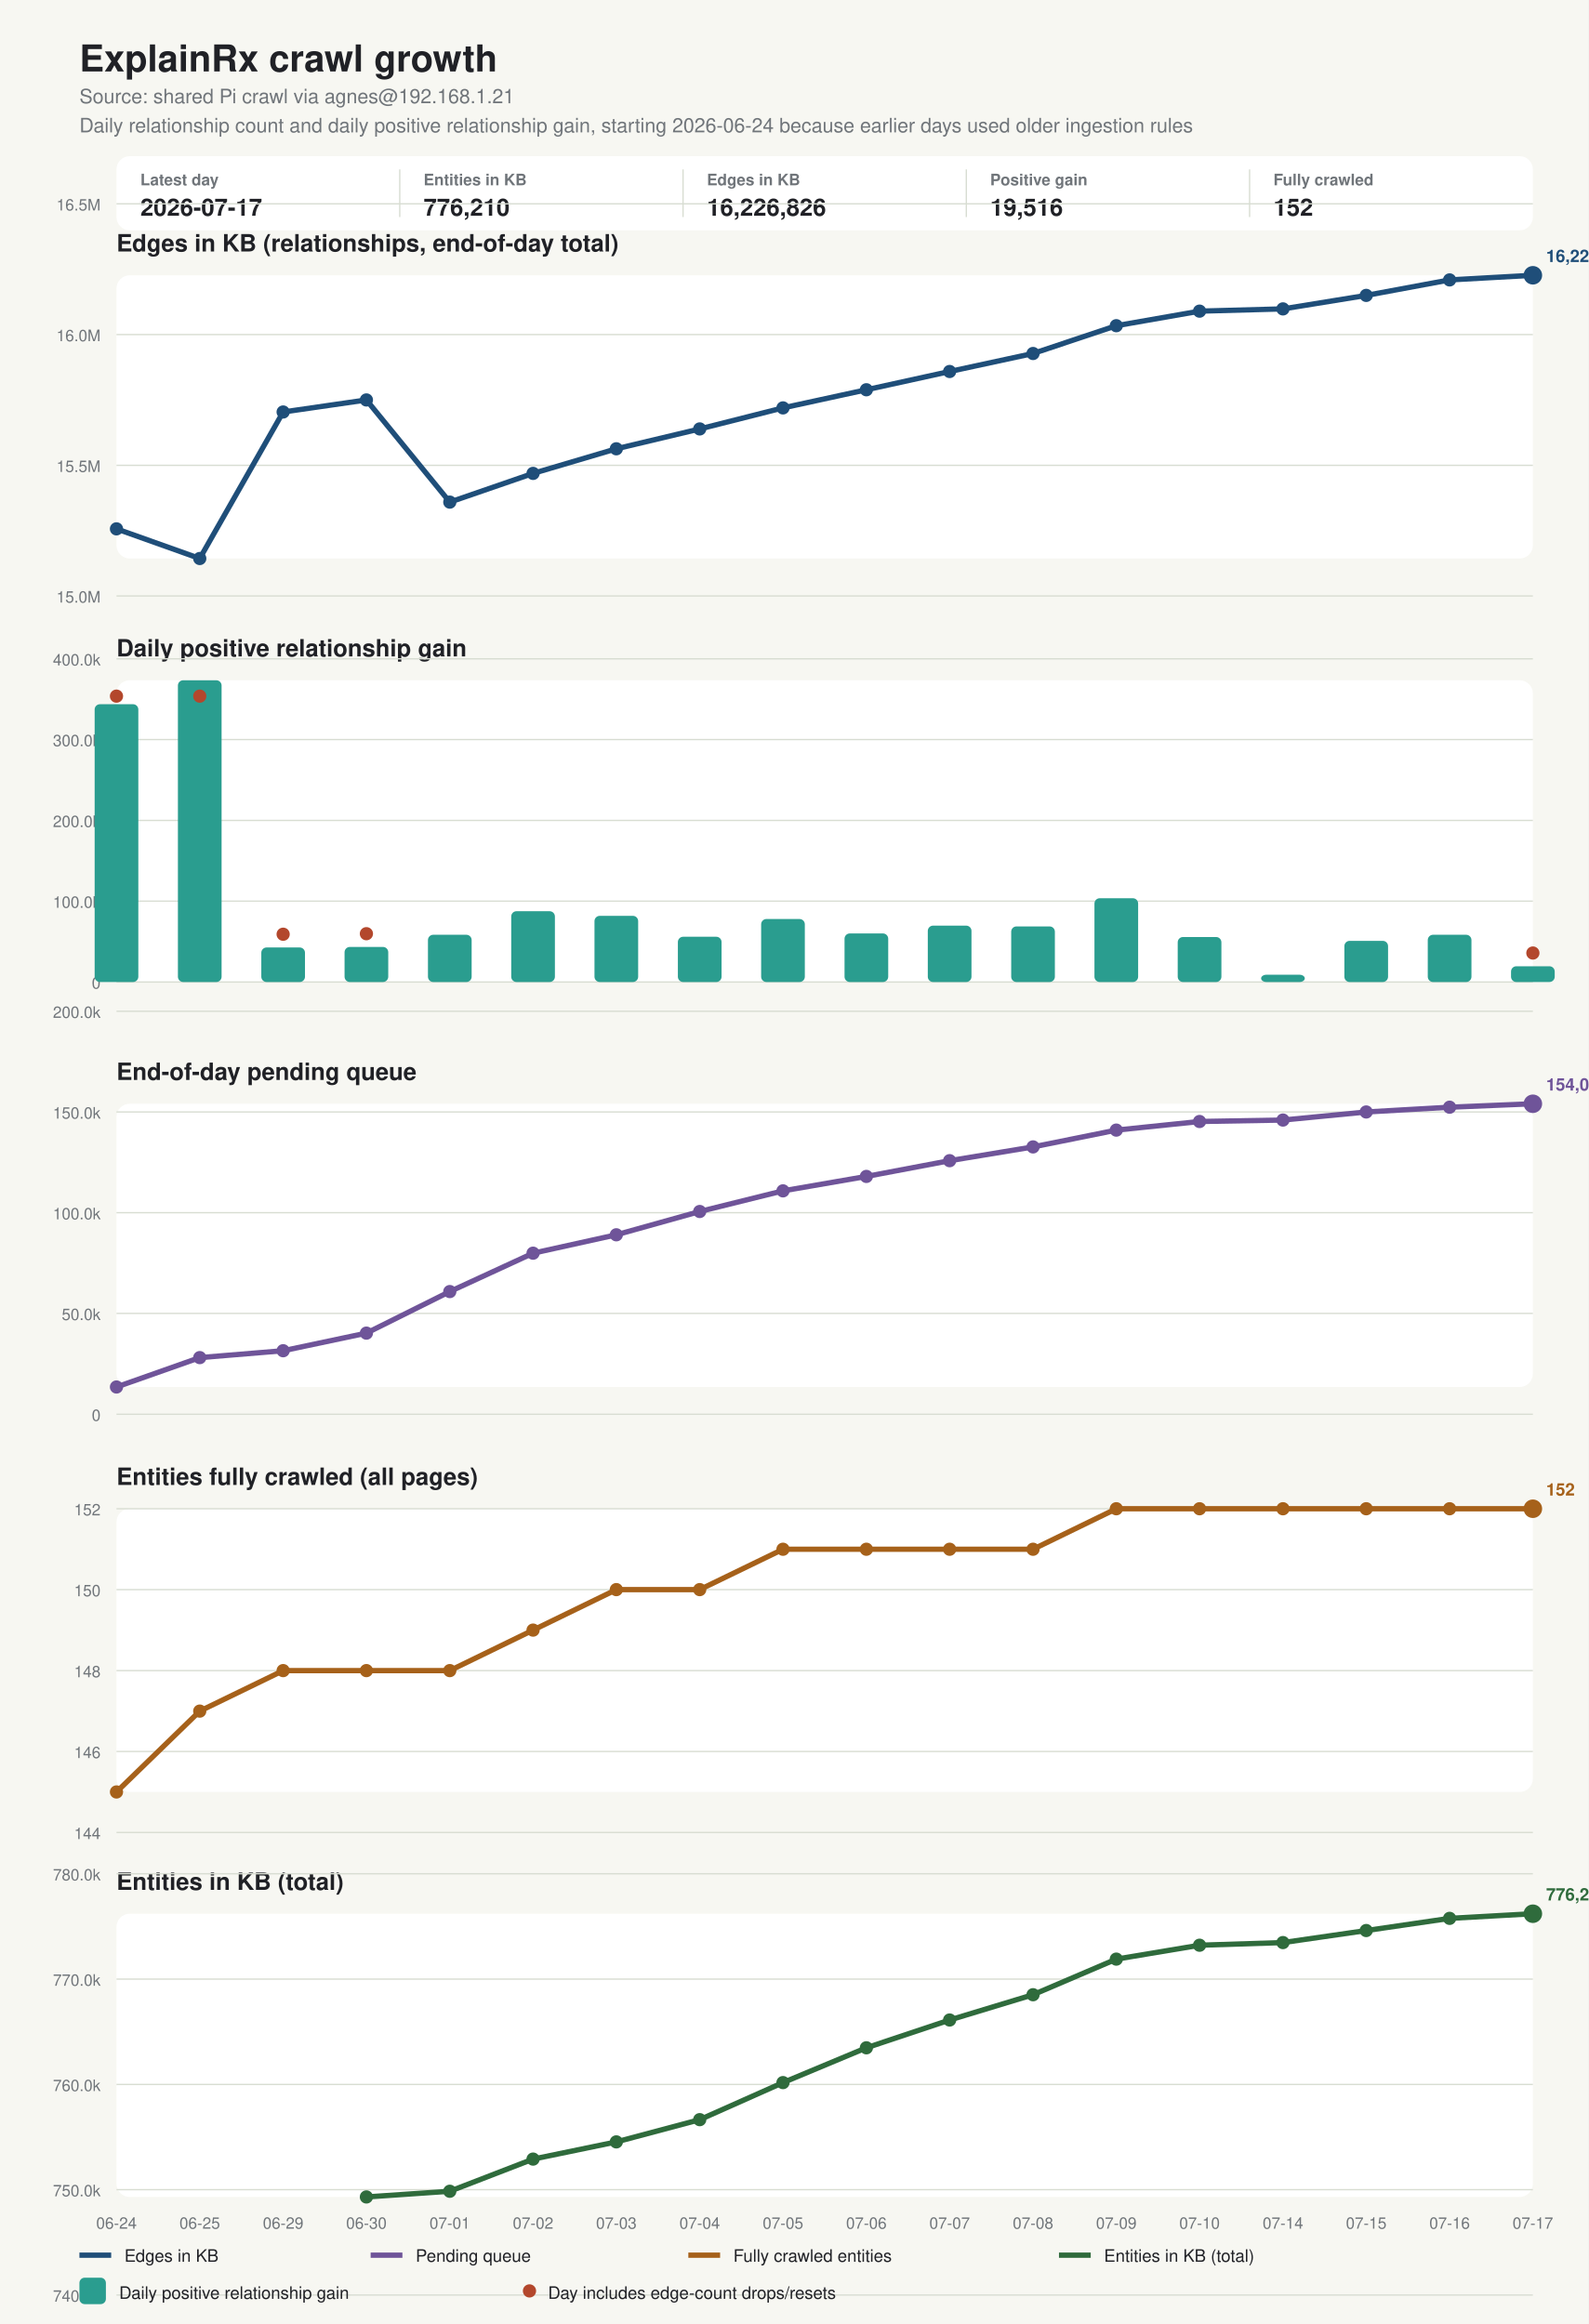
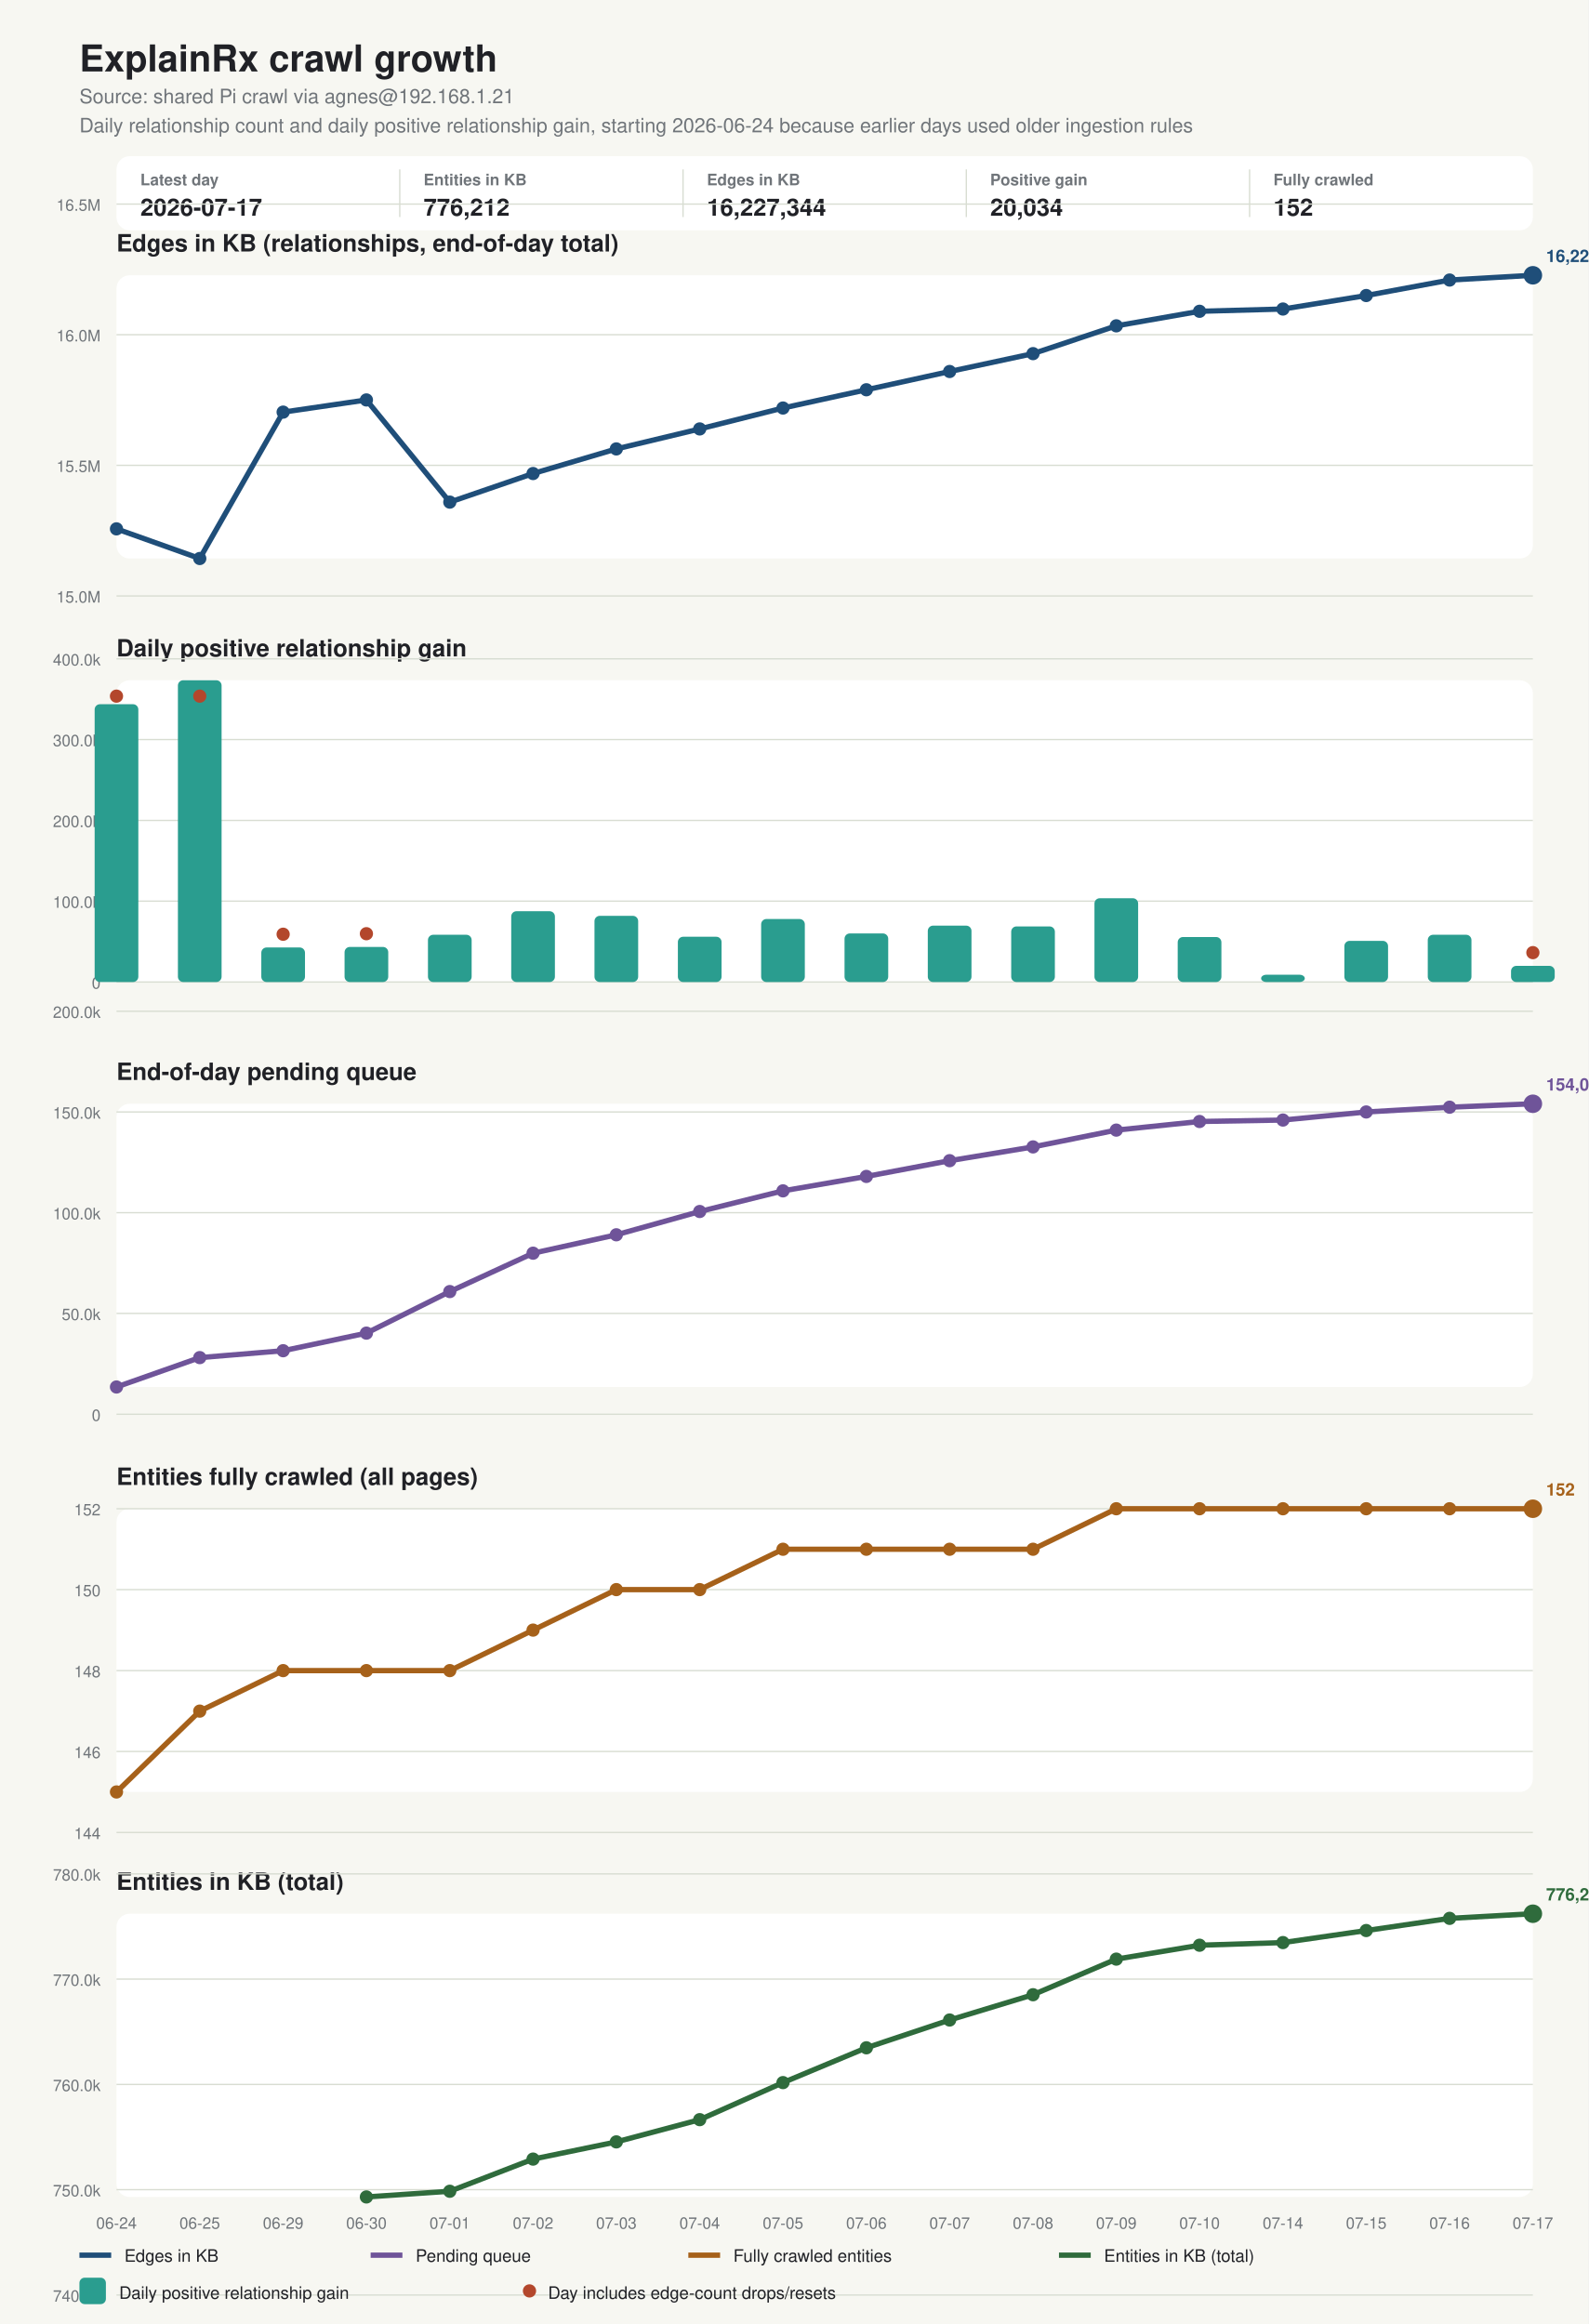
<svg xmlns="http://www.w3.org/2000/svg" width="1200" height="1756" viewBox="0 0 1200 1756">
  <rect width="100%" height="100%" fill="#f7f7f2" />
  <text x="60" y="54" font-family="Helvetica, Arial, sans-serif" font-size="28" font-weight="700" fill="#202126">ExplainRx crawl growth</text>
  <text x="60" y="78" font-family="Helvetica, Arial, sans-serif" font-size="15" fill="#70757a">Source: shared Pi crawl via agnes@192.168.1.21</text>
  <text x="60" y="100" font-family="Helvetica, Arial, sans-serif" font-size="15" fill="#70757a">Daily relationship count and daily positive relationship gain, starting 2026-06-24 because earlier days used older ingestion rules</text>
  <rect x="88" y="118" width="1070" height="56" fill="#ffffff" rx="10" />
  <rect x="88" y="208" width="1070" height="214" fill="#ffffff" rx="10" />
  <rect x="88" y="514" width="1070" height="228" fill="#ffffff" rx="10" />
  <rect x="88" y="834" width="1070" height="214" fill="#ffffff" rx="10" />
  <rect x="88" y="1140" width="1070" height="214" fill="#ffffff" rx="10" />
  <rect x="88" y="1446" width="1070" height="214" fill="#ffffff" rx="10" />
  <text x="88" y="190" font-family="Helvetica, Arial, sans-serif" font-size="18" font-weight="700" fill="#202126">Edges in KB (relationships, end-of-day total)</text>
  <text x="88" y="496" font-family="Helvetica, Arial, sans-serif" font-size="18" font-weight="700" fill="#202126">Daily positive relationship gain</text>
  <text x="88" y="816" font-family="Helvetica, Arial, sans-serif" font-size="18" font-weight="700" fill="#202126">End-of-day pending queue</text>
  <text x="88" y="1122" font-family="Helvetica, Arial, sans-serif" font-size="18" font-weight="700" fill="#202126">Entities fully crawled (all pages)</text>
  <text x="88" y="1428" font-family="Helvetica, Arial, sans-serif" font-size="18" font-weight="700" fill="#202126">Entities in KB (total)</text>
  <text x="106.0" y="140" font-family="Helvetica, Arial, sans-serif" font-size="12" font-weight="700" fill="#70757a">Latest day</text>
  <text x="106.0" y="163" font-family="Helvetica, Arial, sans-serif" font-size="18" font-weight="700" fill="#202126">2026-07-17</text>
  <line x1="302.0" y1="128" x2="302.0" y2="164" stroke="#d8ddd2" stroke-width="1" />
  <text x="320.0" y="140" font-family="Helvetica, Arial, sans-serif" font-size="12" font-weight="700" fill="#70757a">Entities in KB</text>
-   <text x="320.0" y="163" font-family="Helvetica, Arial, sans-serif" font-size="18" font-weight="700" fill="#202126">776,210</text>
+   <text x="320.0" y="163" font-family="Helvetica, Arial, sans-serif" font-size="18" font-weight="700" fill="#202126">776,212</text>
  <line x1="516.0" y1="128" x2="516.0" y2="164" stroke="#d8ddd2" stroke-width="1" />
  <text x="534.0" y="140" font-family="Helvetica, Arial, sans-serif" font-size="12" font-weight="700" fill="#70757a">Edges in KB</text>
-   <text x="534.0" y="163" font-family="Helvetica, Arial, sans-serif" font-size="18" font-weight="700" fill="#202126">16,226,826</text>
+   <text x="534.0" y="163" font-family="Helvetica, Arial, sans-serif" font-size="18" font-weight="700" fill="#202126">16,227,344</text>
  <line x1="730.0" y1="128" x2="730.0" y2="164" stroke="#d8ddd2" stroke-width="1" />
  <text x="748.0" y="140" font-family="Helvetica, Arial, sans-serif" font-size="12" font-weight="700" fill="#70757a">Positive gain</text>
-   <text x="748.0" y="163" font-family="Helvetica, Arial, sans-serif" font-size="18" font-weight="700" fill="#202126">19,516</text>
+   <text x="748.0" y="163" font-family="Helvetica, Arial, sans-serif" font-size="18" font-weight="700" fill="#202126">20,034</text>
  <line x1="944.0" y1="128" x2="944.0" y2="164" stroke="#d8ddd2" stroke-width="1" />
  <text x="962.0" y="140" font-family="Helvetica, Arial, sans-serif" font-size="12" font-weight="700" fill="#70757a">Fully crawled</text>
  <text x="962.0" y="163" font-family="Helvetica, Arial, sans-serif" font-size="18" font-weight="700" fill="#202126">152</text>
  <line x1="88" y1="450.3" x2="1158" y2="450.3" stroke="#d8ddd2" stroke-width="1" />
  <text x="76" y="455.3" text-anchor="end" font-family="Helvetica, Arial, sans-serif" font-size="12" fill="#70757a">15.0M</text>
  <line x1="88" y1="351.6" x2="1158" y2="351.6" stroke="#d8ddd2" stroke-width="1" />
  <text x="76" y="356.6" text-anchor="end" font-family="Helvetica, Arial, sans-serif" font-size="12" fill="#70757a">15.5M</text>
-   <line x1="88" y1="252.8" x2="1158" y2="252.8" stroke="#d8ddd2" stroke-width="1" />
-   <text x="76" y="257.8" text-anchor="end" font-family="Helvetica, Arial, sans-serif" font-size="12" fill="#70757a">16.0M</text>
-   <line x1="88" y1="154.0" x2="1158" y2="154.0" stroke="#d8ddd2" stroke-width="1" />
-   <text x="76" y="159.0" text-anchor="end" font-family="Helvetica, Arial, sans-serif" font-size="12" fill="#70757a">16.5M</text>
+   <line x1="88" y1="252.9" x2="1158" y2="252.9" stroke="#d8ddd2" stroke-width="1" />
+   <text x="76" y="257.9" text-anchor="end" font-family="Helvetica, Arial, sans-serif" font-size="12" fill="#70757a">16.0M</text>
+   <line x1="88" y1="154.2" x2="1158" y2="154.2" stroke="#d8ddd2" stroke-width="1" />
+   <text x="76" y="159.2" text-anchor="end" font-family="Helvetica, Arial, sans-serif" font-size="12" fill="#70757a">16.5M</text>
  <line x1="88" y1="742.0" x2="1158" y2="742.0" stroke="#d8ddd2" stroke-width="1" />
  <text x="76" y="747.0" text-anchor="end" font-family="Helvetica, Arial, sans-serif" font-size="12" fill="#70757a">0</text>
  <line x1="88" y1="680.9" x2="1158" y2="680.9" stroke="#d8ddd2" stroke-width="1" />
  <text x="76" y="685.9" text-anchor="end" font-family="Helvetica, Arial, sans-serif" font-size="12" fill="#70757a">100.0k</text>
  <line x1="88" y1="619.9" x2="1158" y2="619.9" stroke="#d8ddd2" stroke-width="1" />
  <text x="76" y="624.9" text-anchor="end" font-family="Helvetica, Arial, sans-serif" font-size="12" fill="#70757a">200.0k</text>
  <line x1="88" y1="558.8" x2="1158" y2="558.8" stroke="#d8ddd2" stroke-width="1" />
  <text x="76" y="563.8" text-anchor="end" font-family="Helvetica, Arial, sans-serif" font-size="12" fill="#70757a">300.0k</text>
  <line x1="88" y1="497.8" x2="1158" y2="497.8" stroke="#d8ddd2" stroke-width="1" />
  <text x="76" y="502.8" text-anchor="end" font-family="Helvetica, Arial, sans-serif" font-size="12" fill="#70757a">400.0k</text>
  <line x1="88" y1="1068.6" x2="1158" y2="1068.6" stroke="#d8ddd2" stroke-width="1" />
  <text x="76" y="1073.6" text-anchor="end" font-family="Helvetica, Arial, sans-serif" font-size="12" fill="#70757a">0</text>
  <line x1="88" y1="992.4" x2="1158" y2="992.4" stroke="#d8ddd2" stroke-width="1" />
  <text x="76" y="997.4" text-anchor="end" font-family="Helvetica, Arial, sans-serif" font-size="12" fill="#70757a">50.0k</text>
  <line x1="88" y1="916.3" x2="1158" y2="916.3" stroke="#d8ddd2" stroke-width="1" />
  <text x="76" y="921.3" text-anchor="end" font-family="Helvetica, Arial, sans-serif" font-size="12" fill="#70757a">100.0k</text>
  <line x1="88" y1="840.2" x2="1158" y2="840.2" stroke="#d8ddd2" stroke-width="1" />
  <text x="76" y="845.2" text-anchor="end" font-family="Helvetica, Arial, sans-serif" font-size="12" fill="#70757a">150.0k</text>
  <line x1="88" y1="764.1" x2="1158" y2="764.1" stroke="#d8ddd2" stroke-width="1" />
  <text x="76" y="769.1" text-anchor="end" font-family="Helvetica, Arial, sans-serif" font-size="12" fill="#70757a">200.0k</text>
  <line x1="88" y1="1384.6" x2="1158" y2="1384.6" stroke="#d8ddd2" stroke-width="1" />
  <text x="76" y="1389.6" text-anchor="end" font-family="Helvetica, Arial, sans-serif" font-size="12" fill="#70757a">144</text>
  <line x1="88" y1="1323.4" x2="1158" y2="1323.4" stroke="#d8ddd2" stroke-width="1" />
  <text x="76" y="1328.4" text-anchor="end" font-family="Helvetica, Arial, sans-serif" font-size="12" fill="#70757a">146</text>
  <line x1="88" y1="1262.3" x2="1158" y2="1262.3" stroke="#d8ddd2" stroke-width="1" />
  <text x="76" y="1267.3" text-anchor="end" font-family="Helvetica, Arial, sans-serif" font-size="12" fill="#70757a">148</text>
  <line x1="88" y1="1201.1" x2="1158" y2="1201.1" stroke="#d8ddd2" stroke-width="1" />
  <text x="76" y="1206.1" text-anchor="end" font-family="Helvetica, Arial, sans-serif" font-size="12" fill="#70757a">150</text>
  <line x1="88" y1="1140.0" x2="1158" y2="1140.0" stroke="#d8ddd2" stroke-width="1" />
  <text x="76" y="1145.0" text-anchor="end" font-family="Helvetica, Arial, sans-serif" font-size="12" fill="#70757a">152</text>
  <line x1="88" y1="1734.1" x2="1158" y2="1734.1" stroke="#d8ddd2" stroke-width="1" />
  <text x="76" y="1739.1" text-anchor="end" font-family="Helvetica, Arial, sans-serif" font-size="12" fill="#70757a">740.0k</text>
  <line x1="88" y1="1654.5" x2="1158" y2="1654.5" stroke="#d8ddd2" stroke-width="1" />
  <text x="76" y="1659.5" text-anchor="end" font-family="Helvetica, Arial, sans-serif" font-size="12" fill="#70757a">750.0k</text>
  <line x1="88" y1="1575.0" x2="1158" y2="1575.0" stroke="#d8ddd2" stroke-width="1" />
  <text x="76" y="1580.0" text-anchor="end" font-family="Helvetica, Arial, sans-serif" font-size="12" fill="#70757a">760.0k</text>
  <line x1="88" y1="1495.4" x2="1158" y2="1495.4" stroke="#d8ddd2" stroke-width="1" />
  <text x="76" y="1500.4" text-anchor="end" font-family="Helvetica, Arial, sans-serif" font-size="12" fill="#70757a">770.0k</text>
-   <line x1="88" y1="1415.8" x2="1158" y2="1415.8" stroke="#d8ddd2" stroke-width="1" />
-   <text x="76" y="1420.8" text-anchor="end" font-family="Helvetica, Arial, sans-serif" font-size="12" fill="#70757a">780.0k</text>
-   <path d="M 88.0 399.6 L 150.9 422.0 L 213.9 311.3 L 276.8 302.2 L 339.8 379.4 L 402.7 357.7 L 465.6 339.1 L 528.6 324.1 L 591.5 308.2 L 654.5 294.5 L 717.4 280.7 L 780.4 267.1 L 843.3 246.1 L 906.2 235.1 L 969.2 233.4 L 1032.1 223.2 L 1095.1 211.5 L 1158.0 208.0" fill="none" stroke="#1f4e79" stroke-width="4" stroke-linecap="round" stroke-linejoin="round" />
+   <line x1="88" y1="1415.9" x2="1158" y2="1415.9" stroke="#d8ddd2" stroke-width="1" />
+   <text x="76" y="1420.9" text-anchor="end" font-family="Helvetica, Arial, sans-serif" font-size="12" fill="#70757a">780.0k</text>
+   <path d="M 88.0 399.6 L 150.9 422.0 L 213.9 311.4 L 276.8 302.2 L 339.8 379.4 L 402.7 357.8 L 465.6 339.2 L 528.6 324.1 L 591.5 308.3 L 654.5 294.5 L 717.4 280.7 L 780.4 267.2 L 843.3 246.2 L 906.2 235.2 L 969.2 233.5 L 1032.1 223.3 L 1095.1 211.6 L 1158.0 208.0" fill="none" stroke="#1f4e79" stroke-width="4" stroke-linecap="round" stroke-linejoin="round" />
  <circle cx="88.0" cy="399.6" r="5" fill="#1f4e79" />
  <circle cx="150.9" cy="422.0" r="5" fill="#1f4e79" />
-   <circle cx="213.9" cy="311.3" r="5" fill="#1f4e79" />
+   <circle cx="213.9" cy="311.4" r="5" fill="#1f4e79" />
  <circle cx="276.8" cy="302.2" r="5" fill="#1f4e79" />
  <circle cx="339.8" cy="379.4" r="5" fill="#1f4e79" />
-   <circle cx="402.7" cy="357.7" r="5" fill="#1f4e79" />
-   <circle cx="465.6" cy="339.1" r="5" fill="#1f4e79" />
+   <circle cx="402.7" cy="357.8" r="5" fill="#1f4e79" />
+   <circle cx="465.6" cy="339.2" r="5" fill="#1f4e79" />
  <circle cx="528.6" cy="324.1" r="5" fill="#1f4e79" />
-   <circle cx="591.5" cy="308.2" r="5" fill="#1f4e79" />
+   <circle cx="591.5" cy="308.3" r="5" fill="#1f4e79" />
  <circle cx="654.5" cy="294.5" r="5" fill="#1f4e79" />
  <circle cx="717.4" cy="280.7" r="5" fill="#1f4e79" />
-   <circle cx="780.4" cy="267.1" r="5" fill="#1f4e79" />
-   <circle cx="843.3" cy="246.1" r="5" fill="#1f4e79" />
-   <circle cx="906.2" cy="235.1" r="5" fill="#1f4e79" />
-   <circle cx="969.2" cy="233.4" r="5" fill="#1f4e79" />
-   <circle cx="1032.1" cy="223.2" r="5" fill="#1f4e79" />
-   <circle cx="1095.1" cy="211.5" r="5" fill="#1f4e79" />
+   <circle cx="780.4" cy="267.2" r="5" fill="#1f4e79" />
+   <circle cx="843.3" cy="246.2" r="5" fill="#1f4e79" />
+   <circle cx="906.2" cy="235.2" r="5" fill="#1f4e79" />
+   <circle cx="969.2" cy="233.5" r="5" fill="#1f4e79" />
+   <circle cx="1032.1" cy="223.3" r="5" fill="#1f4e79" />
+   <circle cx="1095.1" cy="211.6" r="5" fill="#1f4e79" />
  <circle cx="1158.0" cy="208.0" r="7" fill="#1f4e79" />
-   <text x="1168.0" y="198.0" font-family="Helvetica, Arial, sans-serif" font-size="13" font-weight="700" fill="#1f4e79">16,226,826</text>
+   <text x="1168.0" y="198.0" font-family="Helvetica, Arial, sans-serif" font-size="13" font-weight="700" fill="#1f4e79">16,227,344</text>
  <rect x="71.5" y="532.1" width="33" height="209.9" rx="4" fill="#2a9d8f" />
  <circle cx="88.0" cy="526.0" r="5" fill="#b3472c" />
  <rect x="134.4" y="514.0" width="33" height="228.0" rx="4" fill="#2a9d8f" />
  <circle cx="150.9" cy="526.0" r="5" fill="#b3472c" />
  <rect x="197.4" y="715.9" width="33" height="26.1" rx="4" fill="#2a9d8f" />
  <circle cx="213.9" cy="705.9" r="5" fill="#b3472c" />
  <rect x="260.3" y="715.5" width="33" height="26.5" rx="4" fill="#2a9d8f" />
  <circle cx="276.8" cy="705.5" r="5" fill="#b3472c" />
  <rect x="323.3" y="706.3" width="33" height="35.7" rx="4" fill="#2a9d8f" />
  <rect x="386.2" y="688.5" width="33" height="53.5" rx="4" fill="#2a9d8f" />
  <rect x="449.1" y="692.0" width="33" height="50.0" rx="4" fill="#2a9d8f" />
  <rect x="512.1" y="707.8" width="33" height="34.2" rx="4" fill="#2a9d8f" />
  <rect x="575.0" y="694.4" width="33" height="47.6" rx="4" fill="#2a9d8f" />
  <rect x="638.0" y="705.3" width="33" height="36.7" rx="4" fill="#2a9d8f" />
  <rect x="700.9" y="699.4" width="33" height="42.6" rx="4" fill="#2a9d8f" />
  <rect x="763.9" y="700.0" width="33" height="42.0" rx="4" fill="#2a9d8f" />
  <rect x="826.8" y="678.7" width="33" height="63.3" rx="4" fill="#2a9d8f" />
  <rect x="889.7" y="708.0" width="33" height="34.0" rx="4" fill="#2a9d8f" />
  <rect x="952.7" y="736.5" width="33" height="5.5" rx="4" fill="#2a9d8f" />
  <rect x="1015.6" y="710.9" width="33" height="31.1" rx="4" fill="#2a9d8f" />
  <rect x="1078.6" y="706.3" width="33" height="35.7" rx="4" fill="#2a9d8f" />
-   <rect x="1141.5" y="730.1" width="33" height="11.9" rx="4" fill="#2a9d8f" />
-   <circle cx="1158.0" cy="720.1" r="5" fill="#b3472c" />
+   <rect x="1141.5" y="729.8" width="33" height="12.2" rx="4" fill="#2a9d8f" />
+   <circle cx="1158.0" cy="719.8" r="5" fill="#b3472c" />
  <path d="M 88.0 1048.0 L 150.9 1025.8 L 213.9 1020.6 L 276.8 1007.3 L 339.8 975.9 L 402.7 946.9 L 465.6 933.0 L 528.6 915.4 L 591.5 899.8 L 654.5 888.9 L 717.4 877.0 L 780.4 866.6 L 843.3 853.9 L 906.2 847.4 L 969.2 846.3 L 1032.1 840.2 L 1095.1 836.6 L 1158.0 834.0" fill="none" stroke="#6f5499" stroke-width="4" stroke-linecap="round" stroke-linejoin="round" />
  <circle cx="88.0" cy="1048.0" r="5" fill="#6f5499" />
  <circle cx="150.9" cy="1025.8" r="5" fill="#6f5499" />
  <circle cx="213.9" cy="1020.6" r="5" fill="#6f5499" />
  <circle cx="276.8" cy="1007.3" r="5" fill="#6f5499" />
  <circle cx="339.8" cy="975.9" r="5" fill="#6f5499" />
  <circle cx="402.7" cy="946.9" r="5" fill="#6f5499" />
  <circle cx="465.6" cy="933.0" r="5" fill="#6f5499" />
  <circle cx="528.6" cy="915.4" r="5" fill="#6f5499" />
  <circle cx="591.5" cy="899.8" r="5" fill="#6f5499" />
  <circle cx="654.5" cy="888.9" r="5" fill="#6f5499" />
  <circle cx="717.4" cy="877.0" r="5" fill="#6f5499" />
  <circle cx="780.4" cy="866.6" r="5" fill="#6f5499" />
  <circle cx="843.3" cy="853.9" r="5" fill="#6f5499" />
  <circle cx="906.2" cy="847.4" r="5" fill="#6f5499" />
  <circle cx="969.2" cy="846.3" r="5" fill="#6f5499" />
  <circle cx="1032.1" cy="840.2" r="5" fill="#6f5499" />
  <circle cx="1095.1" cy="836.6" r="5" fill="#6f5499" />
  <circle cx="1158.0" cy="834.0" r="7" fill="#6f5499" />
  <text x="1168.0" y="824.0" font-family="Helvetica, Arial, sans-serif" font-size="13" font-weight="700" fill="#6f5499">154,080</text>
  <path d="M 88.0 1354.0 L 150.9 1292.9 L 213.9 1262.3 L 276.8 1262.3 L 339.8 1262.3 L 402.7 1231.7 L 465.6 1201.1 L 528.6 1201.1 L 591.5 1170.6 L 654.5 1170.6 L 717.4 1170.6 L 780.4 1170.6 L 843.3 1140.0 L 906.2 1140.0 L 969.2 1140.0 L 1032.1 1140.0 L 1095.1 1140.0 L 1158.0 1140.0" fill="none" stroke="#a6611a" stroke-width="4" stroke-linecap="round" stroke-linejoin="round" />
  <circle cx="88.0" cy="1354.0" r="5" fill="#a6611a" />
  <circle cx="150.9" cy="1292.9" r="5" fill="#a6611a" />
  <circle cx="213.9" cy="1262.3" r="5" fill="#a6611a" />
  <circle cx="276.8" cy="1262.3" r="5" fill="#a6611a" />
  <circle cx="339.8" cy="1262.3" r="5" fill="#a6611a" />
  <circle cx="402.7" cy="1231.7" r="5" fill="#a6611a" />
  <circle cx="465.6" cy="1201.1" r="5" fill="#a6611a" />
  <circle cx="528.6" cy="1201.1" r="5" fill="#a6611a" />
  <circle cx="591.5" cy="1170.6" r="5" fill="#a6611a" />
  <circle cx="654.5" cy="1170.6" r="5" fill="#a6611a" />
  <circle cx="717.4" cy="1170.6" r="5" fill="#a6611a" />
  <circle cx="780.4" cy="1170.6" r="5" fill="#a6611a" />
  <circle cx="843.3" cy="1140.0" r="5" fill="#a6611a" />
  <circle cx="906.2" cy="1140.0" r="5" fill="#a6611a" />
  <circle cx="969.2" cy="1140.0" r="5" fill="#a6611a" />
  <circle cx="1032.1" cy="1140.0" r="5" fill="#a6611a" />
  <circle cx="1095.1" cy="1140.0" r="5" fill="#a6611a" />
  <circle cx="1158.0" cy="1140.0" r="7" fill="#a6611a" />
  <text x="1168.0" y="1130.0" font-family="Helvetica, Arial, sans-serif" font-size="13" font-weight="700" fill="#a6611a">152</text>
  <path d="M 276.8 1660.0 L 339.8 1655.7 L 402.7 1631.4 L 465.6 1618.4 L 528.6 1601.6 L 591.5 1573.6 L 654.5 1547.3 L 717.4 1526.3 L 780.4 1507.2 L 843.3 1480.3 L 906.2 1469.8 L 969.2 1467.8 L 1032.1 1458.7 L 1095.1 1449.5 L 1158.0 1446.0" fill="none" stroke="#2f6b3c" stroke-width="4" stroke-linecap="round" stroke-linejoin="round" />
  <circle cx="276.8" cy="1660.0" r="5" fill="#2f6b3c" />
  <circle cx="339.8" cy="1655.7" r="5" fill="#2f6b3c" />
  <circle cx="402.7" cy="1631.4" r="5" fill="#2f6b3c" />
  <circle cx="465.6" cy="1618.4" r="5" fill="#2f6b3c" />
  <circle cx="528.6" cy="1601.6" r="5" fill="#2f6b3c" />
  <circle cx="591.5" cy="1573.6" r="5" fill="#2f6b3c" />
  <circle cx="654.5" cy="1547.3" r="5" fill="#2f6b3c" />
  <circle cx="717.4" cy="1526.3" r="5" fill="#2f6b3c" />
  <circle cx="780.4" cy="1507.2" r="5" fill="#2f6b3c" />
  <circle cx="843.3" cy="1480.3" r="5" fill="#2f6b3c" />
  <circle cx="906.2" cy="1469.8" r="5" fill="#2f6b3c" />
  <circle cx="969.2" cy="1467.8" r="5" fill="#2f6b3c" />
  <circle cx="1032.1" cy="1458.7" r="5" fill="#2f6b3c" />
  <circle cx="1095.1" cy="1449.5" r="5" fill="#2f6b3c" />
  <circle cx="1158.0" cy="1446.0" r="7" fill="#2f6b3c" />
-   <text x="1168.0" y="1436.0" font-family="Helvetica, Arial, sans-serif" font-size="13" font-weight="700" fill="#2f6b3c">776,210</text>
+   <text x="1168.0" y="1436.0" font-family="Helvetica, Arial, sans-serif" font-size="13" font-weight="700" fill="#2f6b3c">776,212</text>
  <text x="88.0" y="1684" text-anchor="middle" font-family="Helvetica, Arial, sans-serif" font-size="12" fill="#70757a">06-24</text>
  <text x="150.9" y="1684" text-anchor="middle" font-family="Helvetica, Arial, sans-serif" font-size="12" fill="#70757a">06-25</text>
  <text x="213.9" y="1684" text-anchor="middle" font-family="Helvetica, Arial, sans-serif" font-size="12" fill="#70757a">06-29</text>
  <text x="276.8" y="1684" text-anchor="middle" font-family="Helvetica, Arial, sans-serif" font-size="12" fill="#70757a">06-30</text>
  <text x="339.8" y="1684" text-anchor="middle" font-family="Helvetica, Arial, sans-serif" font-size="12" fill="#70757a">07-01</text>
  <text x="402.7" y="1684" text-anchor="middle" font-family="Helvetica, Arial, sans-serif" font-size="12" fill="#70757a">07-02</text>
  <text x="465.6" y="1684" text-anchor="middle" font-family="Helvetica, Arial, sans-serif" font-size="12" fill="#70757a">07-03</text>
  <text x="528.6" y="1684" text-anchor="middle" font-family="Helvetica, Arial, sans-serif" font-size="12" fill="#70757a">07-04</text>
  <text x="591.5" y="1684" text-anchor="middle" font-family="Helvetica, Arial, sans-serif" font-size="12" fill="#70757a">07-05</text>
  <text x="654.5" y="1684" text-anchor="middle" font-family="Helvetica, Arial, sans-serif" font-size="12" fill="#70757a">07-06</text>
  <text x="717.4" y="1684" text-anchor="middle" font-family="Helvetica, Arial, sans-serif" font-size="12" fill="#70757a">07-07</text>
  <text x="780.4" y="1684" text-anchor="middle" font-family="Helvetica, Arial, sans-serif" font-size="12" fill="#70757a">07-08</text>
  <text x="843.3" y="1684" text-anchor="middle" font-family="Helvetica, Arial, sans-serif" font-size="12" fill="#70757a">07-09</text>
  <text x="906.2" y="1684" text-anchor="middle" font-family="Helvetica, Arial, sans-serif" font-size="12" fill="#70757a">07-10</text>
  <text x="969.2" y="1684" text-anchor="middle" font-family="Helvetica, Arial, sans-serif" font-size="12" fill="#70757a">07-14</text>
  <text x="1032.1" y="1684" text-anchor="middle" font-family="Helvetica, Arial, sans-serif" font-size="12" fill="#70757a">07-15</text>
  <text x="1095.1" y="1684" text-anchor="middle" font-family="Helvetica, Arial, sans-serif" font-size="12" fill="#70757a">07-16</text>
  <text x="1158.0" y="1684" text-anchor="middle" font-family="Helvetica, Arial, sans-serif" font-size="12" fill="#70757a">07-17</text>
  <line x1="60" y1="1704" x2="84" y2="1704" stroke="#1f4e79" stroke-width="4" />
  <text x="94" y="1709" font-family="Helvetica, Arial, sans-serif" font-size="13" fill="#202126">Edges in KB</text>
  <line x1="280" y1="1704" x2="304" y2="1704" stroke="#6f5499" stroke-width="4" />
  <text x="314" y="1709" font-family="Helvetica, Arial, sans-serif" font-size="13" fill="#202126">Pending queue</text>
  <line x1="520" y1="1704" x2="544" y2="1704" stroke="#a6611a" stroke-width="4" />
  <text x="554" y="1709" font-family="Helvetica, Arial, sans-serif" font-size="13" fill="#202126">Fully crawled entities</text>
  <line x1="800" y1="1704" x2="824" y2="1704" stroke="#2f6b3c" stroke-width="4" />
  <text x="834" y="1709" font-family="Helvetica, Arial, sans-serif" font-size="13" fill="#202126">Entities in KB (total)</text>
  <rect x="60" y="1721" width="20" height="20" rx="4" fill="#2a9d8f" />
  <text x="90" y="1737" font-family="Helvetica, Arial, sans-serif" font-size="13" fill="#202126">Daily positive relationship gain</text>
  <circle cx="400" cy="1731" r="5" fill="#b3472c" />
  <text x="414" y="1737" font-family="Helvetica, Arial, sans-serif" font-size="13" fill="#202126">Day includes edge-count drops/resets</text>
</svg>
